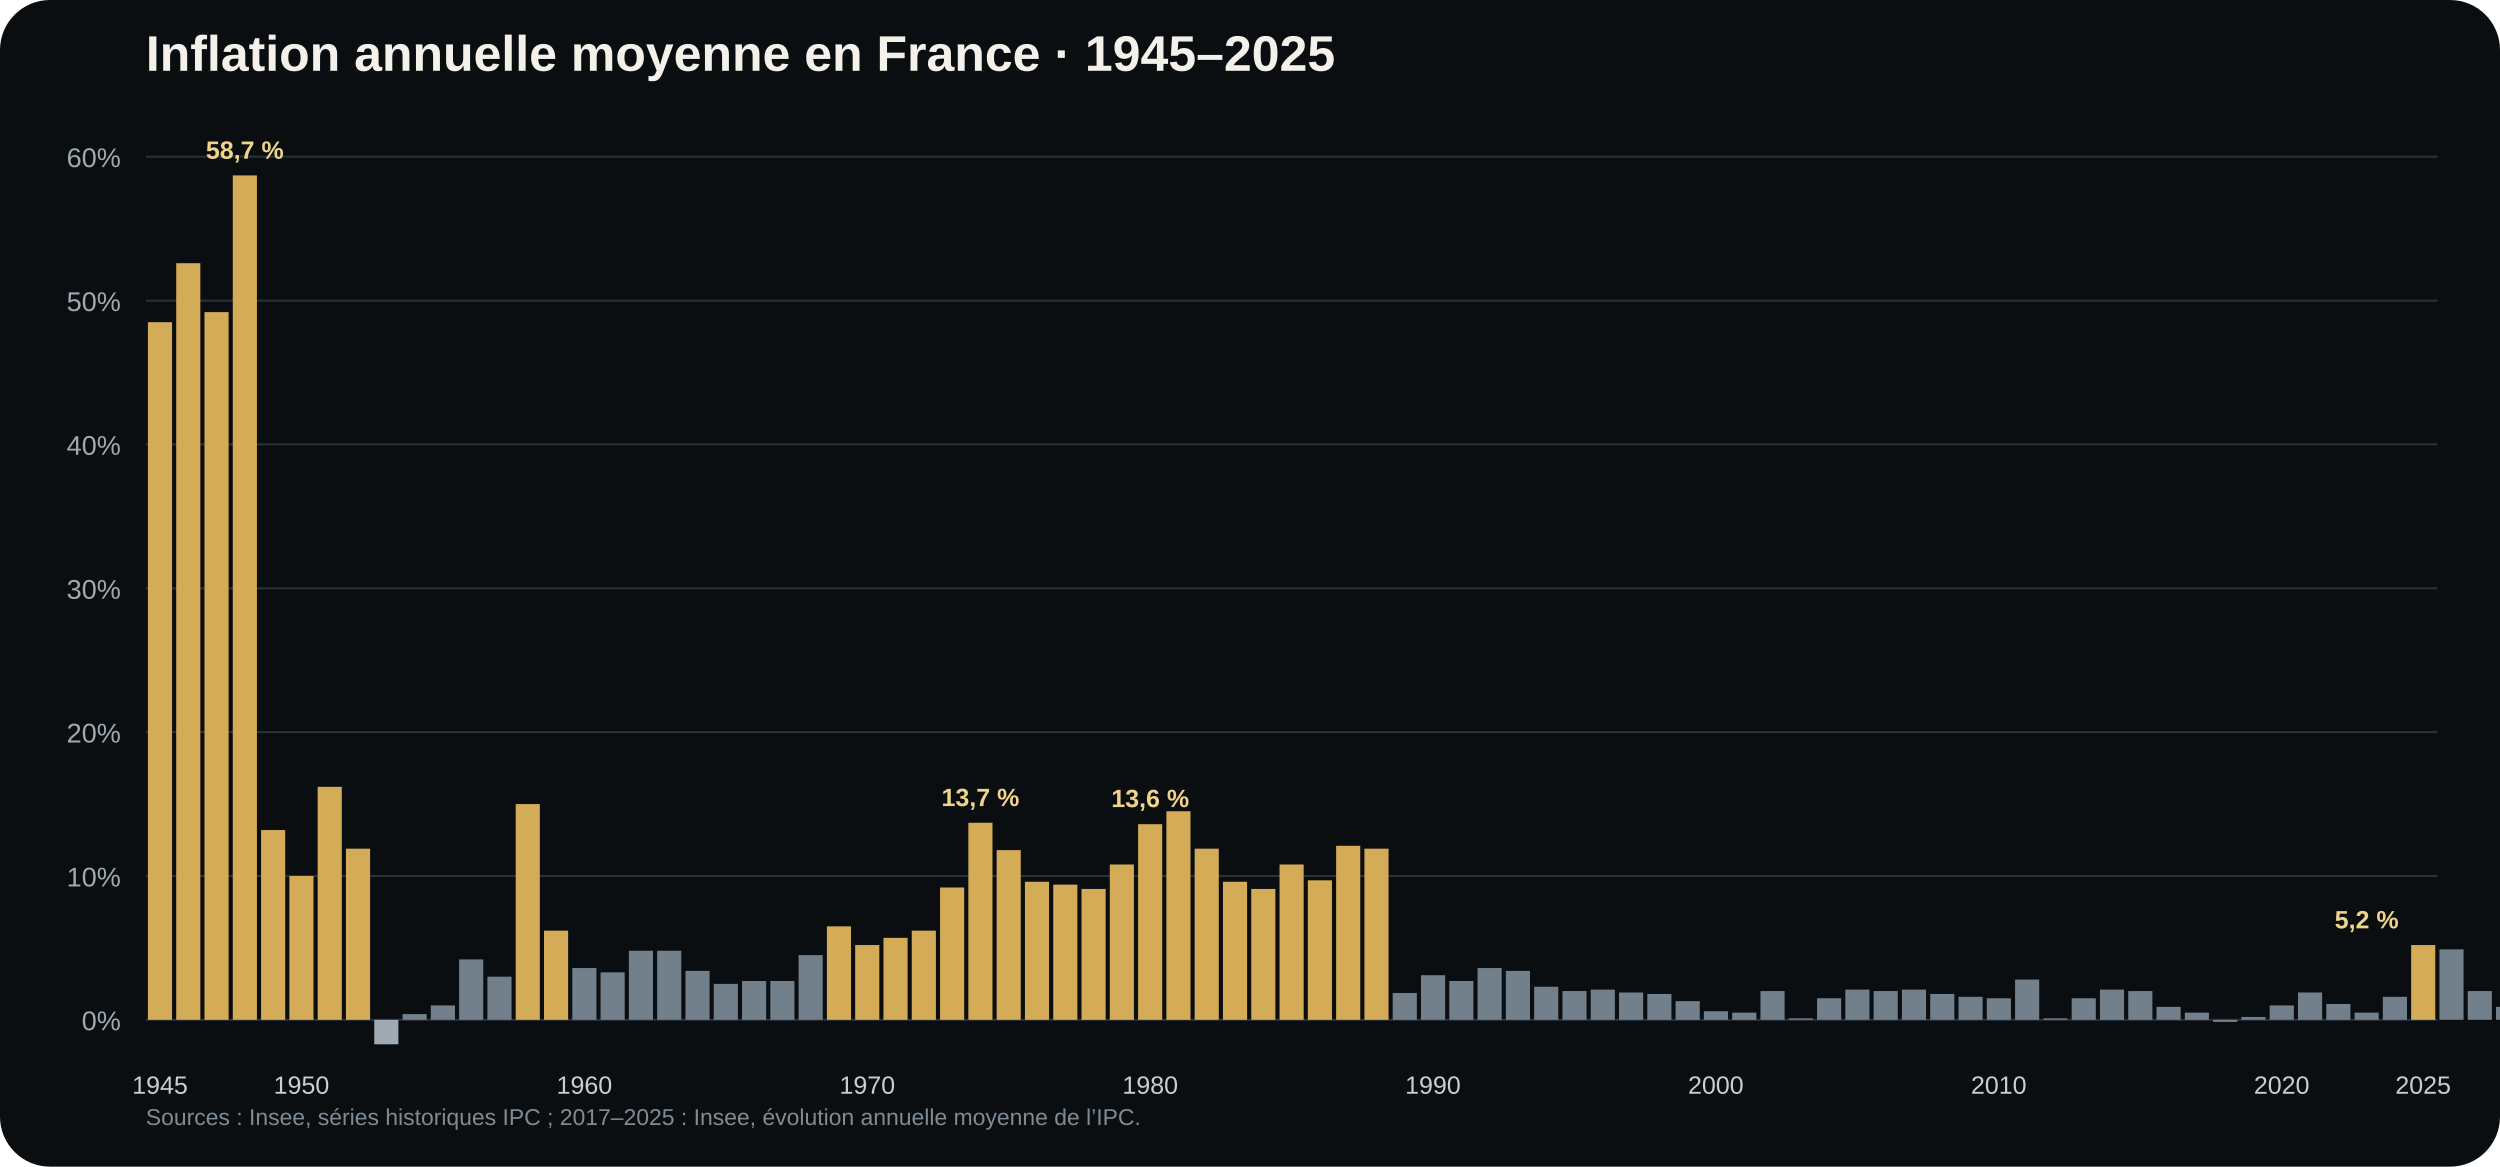
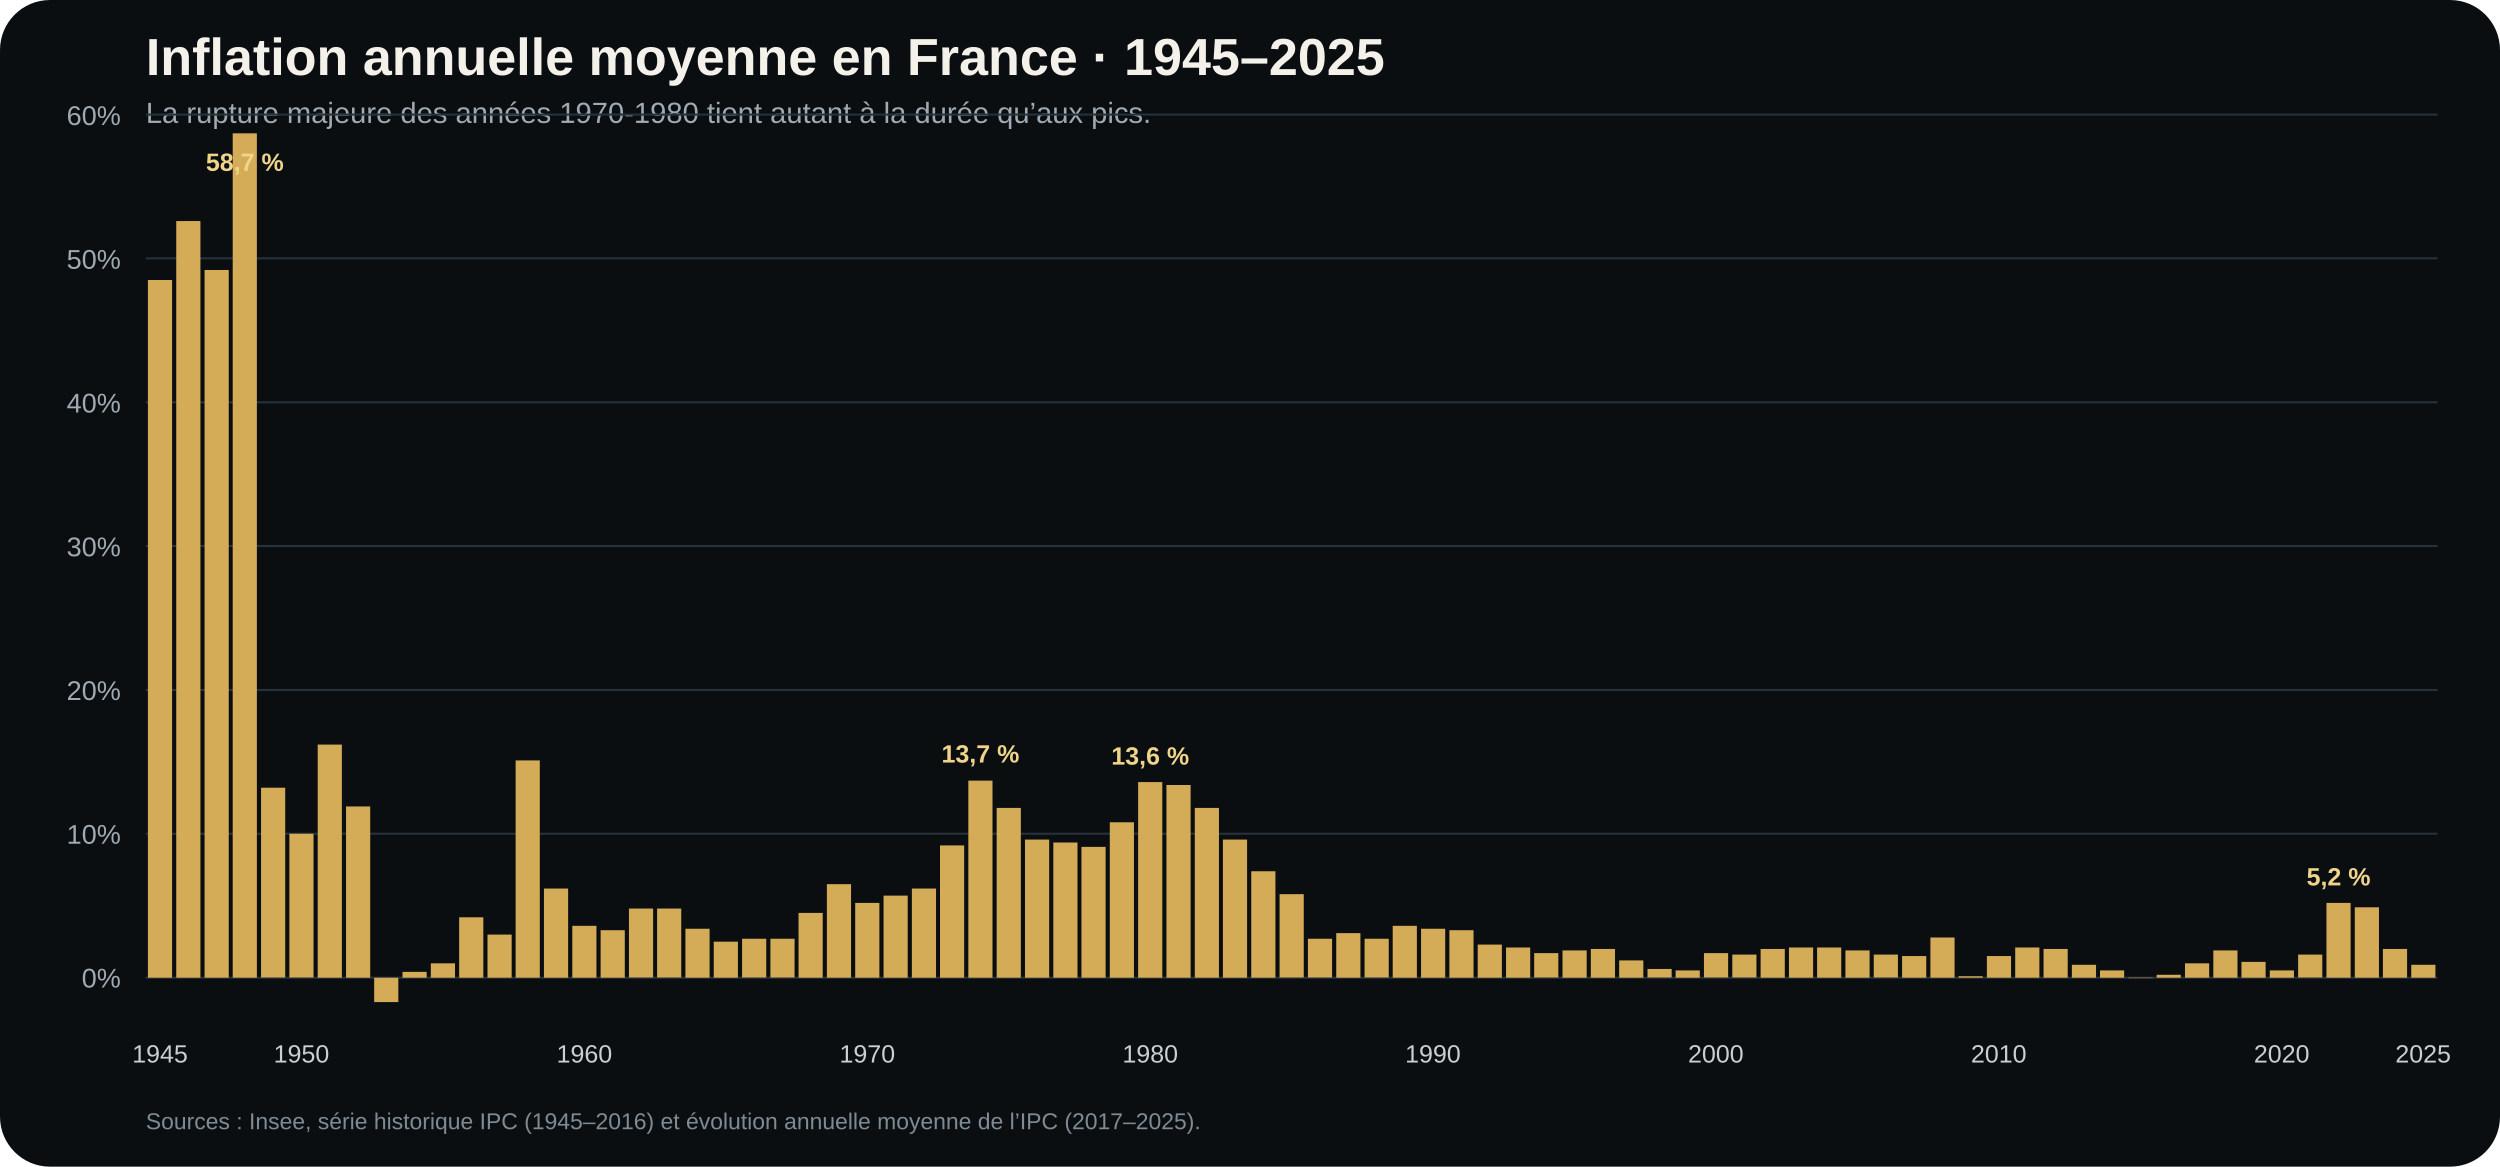
<svg xmlns="http://www.w3.org/2000/svg" viewBox="0 0 1200 560" role="img" aria-labelledby="t d">
  <rect width="1200" height="560" rx="24" fill="#0b0e11" />
-   <text x="70" y="34" fill="#f4f1ea" font-size="24" font-family="Arial,sans-serif" font-weight="700">Inflation annuelle moyenne en France · 1945–2025</text>
-   <line x1="70" y1="489.5" x2="1170" y2="489.5" stroke="#27313a" />
-   <text x="58" y="494.5" text-anchor="end" fill="#9faab2" font-size="13" font-family="Arial">0%</text>
-   <line x1="70" y1="420.5" x2="1170" y2="420.5" stroke="#27313a" />
-   <text x="58" y="425.5" text-anchor="end" fill="#9faab2" font-size="13" font-family="Arial">10%</text>
-   <line x1="70" y1="351.4" x2="1170" y2="351.4" stroke="#27313a" />
-   <text x="58" y="356.4" text-anchor="end" fill="#9faab2" font-size="13" font-family="Arial">20%</text>
-   <line x1="70" y1="282.4" x2="1170" y2="282.4" stroke="#27313a" />
-   <text x="58" y="287.4" text-anchor="end" fill="#9faab2" font-size="13" font-family="Arial">30%</text>
-   <line x1="70" y1="213.3" x2="1170" y2="213.3" stroke="#27313a" />
-   <text x="58" y="218.3" text-anchor="end" fill="#9faab2" font-size="13" font-family="Arial">40%</text>
-   <line x1="70" y1="144.3" x2="1170" y2="144.3" stroke="#27313a" />
-   <text x="58" y="149.3" text-anchor="end" fill="#9faab2" font-size="13" font-family="Arial">50%</text>
-   <line x1="70" y1="75.2" x2="1170" y2="75.2" stroke="#27313a" />
-   <text x="58" y="80.2" text-anchor="end" fill="#9faab2" font-size="13" font-family="Arial">60%</text>
-   <rect x="71.00" y="154.64" width="11.58" height="334.88" fill="#d4ab56" />
-   <rect x="84.58" y="126.34" width="11.58" height="363.17" fill="#d4ab56" />
-   <rect x="98.16" y="149.81" width="11.58" height="339.71" fill="#d4ab56" />
-   <rect x="111.74" y="84.20" width="11.58" height="405.31" fill="#d4ab56" />
-   <rect x="125.32" y="398.43" width="11.58" height="91.09" fill="#d4ab56" />
-   <rect x="138.90" y="420.48" width="11.58" height="69.04" fill="#d4ab56" />
-   <rect x="152.48" y="377.68" width="11.58" height="111.84" fill="#d4ab56" />
-   <rect x="166.06" y="407.36" width="11.58" height="82.15" fill="#d4ab56" />
-   <rect x="179.64" y="489.52" width="11.58" height="11.74" fill="#9faab2" />
-   <rect x="193.22" y="486.76" width="11.58" height="2.76" fill="#71808a" />
-   <rect x="206.80" y="482.61" width="11.58" height="6.90" fill="#71808a" />
-   <rect x="220.38" y="460.52" width="11.58" height="29.00" fill="#71808a" />
-   <rect x="233.96" y="468.80" width="11.58" height="20.71" fill="#71808a" />
-   <rect x="247.54" y="385.96" width="11.58" height="103.55" fill="#d4ab56" />
-   <rect x="261.12" y="446.71" width="11.58" height="42.81" fill="#d4ab56" />
-   <rect x="274.70" y="464.66" width="11.58" height="24.86" fill="#71808a" />
-   <rect x="288.28" y="466.73" width="11.58" height="22.79" fill="#71808a" />
-   <rect x="301.86" y="456.37" width="11.58" height="33.14" fill="#71808a" />
-   <rect x="315.44" y="456.37" width="11.58" height="33.14" fill="#71808a" />
-   <rect x="329.02" y="466.04" width="11.58" height="23.48" fill="#71808a" />
-   <rect x="342.60" y="472.26" width="11.58" height="17.26" fill="#71808a" />
-   <rect x="356.17" y="470.88" width="11.58" height="18.64" fill="#71808a" />
-   <rect x="369.75" y="470.88" width="11.58" height="18.64" fill="#71808a" />
-   <rect x="383.33" y="458.45" width="11.58" height="31.07" fill="#71808a" />
-   <rect x="396.91" y="444.65" width="11.58" height="44.87" fill="#d4ab56" />
-   <rect x="410.49" y="453.62" width="11.58" height="35.90" fill="#d4ab56" />
-   <rect x="424.07" y="450.17" width="11.58" height="39.35" fill="#d4ab56" />
-   <rect x="437.65" y="446.71" width="11.58" height="42.81" fill="#d4ab56" />
-   <rect x="451.23" y="426.00" width="11.58" height="63.52" fill="#d4ab56" />
-   <rect x="464.81" y="394.92" width="11.58" height="94.59" fill="#d4ab56" />
-   <rect x="478.39" y="408.05" width="11.58" height="81.47" fill="#d4ab56" />
-   <rect x="491.97" y="423.24" width="11.58" height="66.28" fill="#d4ab56" />
-   <rect x="505.55" y="424.62" width="11.58" height="64.90" fill="#d4ab56" />
-   <rect x="519.13" y="426.69" width="11.58" height="62.83" fill="#d4ab56" />
-   <rect x="532.70" y="414.95" width="11.58" height="74.57" fill="#d4ab56" />
-   <rect x="546.28" y="395.61" width="11.58" height="93.90" fill="#d4ab56" />
-   <rect x="559.86" y="389.40" width="11.58" height="100.12" fill="#d4ab56" />
-   <rect x="573.44" y="407.36" width="11.58" height="82.15" fill="#d4ab56" />
-   <rect x="587.02" y="423.24" width="11.58" height="66.28" fill="#d4ab56" />
-   <rect x="600.60" y="426.69" width="11.58" height="62.83" fill="#d4ab56" />
-   <rect x="614.18" y="414.95" width="11.58" height="74.57" fill="#d4ab56" />
-   <rect x="627.76" y="422.55" width="11.58" height="66.97" fill="#d4ab56" />
-   <rect x="641.34" y="405.98" width="11.58" height="83.53" fill="#d4ab56" />
-   <rect x="654.92" y="407.36" width="11.58" height="82.15" fill="#d4ab56" />
-   <rect x="668.50" y="476.63" width="11.58" height="12.89" fill="#71808a" />
-   <rect x="682.08" y="468.11" width="11.58" height="21.40" fill="#71808a" />
-   <rect x="695.66" y="470.88" width="11.58" height="18.64" fill="#71808a" />
-   <rect x="709.23" y="464.66" width="11.58" height="24.86" fill="#71808a" />
-   <rect x="722.81" y="466.04" width="11.58" height="23.48" fill="#71808a" />
-   <rect x="736.39" y="473.64" width="11.58" height="15.88" fill="#71808a" />
-   <rect x="749.97" y="475.71" width="11.58" height="13.81" fill="#71808a" />
-   <rect x="763.55" y="475.02" width="11.58" height="14.50" fill="#71808a" />
-   <rect x="777.13" y="476.40" width="11.58" height="13.12" fill="#71808a" />
-   <rect x="790.71" y="477.09" width="11.58" height="12.43" fill="#71808a" />
-   <rect x="804.29" y="480.55" width="11.58" height="8.98" fill="#71808a" />
-   <rect x="817.87" y="485.38" width="11.58" height="4.14" fill="#71808a" />
-   <rect x="831.45" y="486.07" width="11.58" height="3.45" fill="#71808a" />
-   <rect x="845.03" y="475.71" width="11.58" height="13.81" fill="#71808a" />
-   <rect x="858.60" y="488.83" width="11.58" height="0.69" fill="#71808a" />
-   <rect x="872.18" y="479.16" width="11.58" height="10.36" fill="#71808a" />
-   <rect x="885.76" y="475.02" width="11.58" height="14.50" fill="#71808a" />
-   <rect x="899.34" y="475.71" width="11.58" height="13.81" fill="#71808a" />
-   <rect x="912.92" y="475.02" width="11.58" height="14.50" fill="#71808a" />
-   <rect x="926.50" y="477.09" width="11.58" height="12.43" fill="#71808a" />
-   <rect x="940.08" y="478.47" width="11.58" height="11.05" fill="#71808a" />
-   <rect x="953.66" y="479.16" width="11.58" height="10.36" fill="#71808a" />
-   <rect x="967.24" y="470.19" width="11.58" height="19.33" fill="#71808a" />
-   <rect x="980.82" y="488.83" width="11.58" height="0.69" fill="#71808a" />
-   <rect x="994.40" y="479.16" width="11.58" height="10.36" fill="#71808a" />
-   <rect x="1007.98" y="475.02" width="11.58" height="14.50" fill="#71808a" />
-   <rect x="1021.56" y="475.71" width="11.58" height="13.81" fill="#71808a" />
-   <rect x="1035.13" y="483.30" width="11.58" height="6.21" fill="#71808a" />
-   <rect x="1048.71" y="486.07" width="11.58" height="3.45" fill="#71808a" />
-   <rect x="1062.29" y="489.52" width="11.58" height="1.00" fill="#71808a" />
-   <rect x="1075.87" y="488.14" width="11.58" height="1.38" fill="#71808a" />
-   <rect x="1089.45" y="482.61" width="11.58" height="6.90" fill="#71808a" />
-   <rect x="1103.03" y="476.40" width="11.58" height="13.12" fill="#71808a" />
-   <rect x="1116.61" y="481.92" width="11.58" height="7.60" fill="#71808a" />
-   <rect x="1130.19" y="486.07" width="11.58" height="3.45" fill="#71808a" />
-   <rect x="1143.77" y="478.47" width="11.58" height="11.05" fill="#71808a" />
-   <rect x="1157.35" y="453.62" width="11.58" height="35.90" fill="#d4ab56" />
-   <rect x="1170.93" y="455.69" width="11.58" height="33.83" fill="#71808a" />
-   <rect x="1184.51" y="475.71" width="11.58" height="13.81" fill="#71808a" />
-   <rect x="1198.09" y="483.30" width="11.58" height="6.21" fill="#71808a" />
-   <text x="76.8" y="525" text-anchor="middle" fill="#c7d0d5" font-size="12" font-family="Arial">1945</text>
-   <text x="144.7" y="525" text-anchor="middle" fill="#c7d0d5" font-size="12" font-family="Arial">1950</text>
-   <text x="280.5" y="525" text-anchor="middle" fill="#c7d0d5" font-size="12" font-family="Arial">1960</text>
-   <text x="416.3" y="525" text-anchor="middle" fill="#c7d0d5" font-size="12" font-family="Arial">1970</text>
-   <text x="552.1" y="525" text-anchor="middle" fill="#c7d0d5" font-size="12" font-family="Arial">1980</text>
-   <text x="687.8" y="525" text-anchor="middle" fill="#c7d0d5" font-size="12" font-family="Arial">1990</text>
-   <text x="823.6" y="525" text-anchor="middle" fill="#c7d0d5" font-size="12" font-family="Arial">2000</text>
-   <text x="959.4" y="525" text-anchor="middle" fill="#c7d0d5" font-size="12" font-family="Arial">2010</text>
-   <text x="1095.2" y="525" text-anchor="middle" fill="#c7d0d5" font-size="12" font-family="Arial">2020</text>
-   <text x="1163.1" y="525" text-anchor="middle" fill="#c7d0d5" font-size="12" font-family="Arial">2025</text>
-   <text x="117.5" y="76.2" text-anchor="middle" fill="#f0d48a" font-size="12" font-weight="700" font-family="Arial">58,7 %</text>
-   <text x="470.6" y="386.9" text-anchor="middle" fill="#f0d48a" font-size="12" font-weight="700" font-family="Arial">13,7 %</text>
-   <text x="552.1" y="387.4" text-anchor="middle" fill="#f0d48a" font-size="12" font-weight="700" font-family="Arial">13,6 %</text>
-   <text x="1136.0" y="445.6" text-anchor="middle" fill="#f0d48a" font-size="12" font-weight="700" font-family="Arial">5,2 %</text>
-   <text x="70" y="540" fill="#7f8b94" font-size="11" font-family="Arial">Sources : Insee, séries historiques IPC ; 2017–2025 : Insee, évolution annuelle moyenne de l’IPC.</text>
+   <text x="70" y="36" fill="#f4f1ea" font-size="25" font-family="Arial,sans-serif" font-weight="700">Inflation annuelle moyenne en France · 1945–2025</text>
+   <text x="70" y="59" fill="#9faab2" font-size="14" font-family="Arial,sans-serif">La rupture majeure des années 1970-1980 tient autant à la durée qu’aux pics.</text>
+   <g stroke="#27313a">
+     <line x1="70" y1="469.3" x2="1170" y2="469.3" />
+     <line x1="70" y1="400.2" x2="1170" y2="400.2" />
+     <line x1="70" y1="331.2" x2="1170" y2="331.2" />
+     <line x1="70" y1="262.1" x2="1170" y2="262.1" />
+     <line x1="70" y1="193.1" x2="1170" y2="193.1" />
+     <line x1="70" y1="124.0" x2="1170" y2="124.0" />
+     <line x1="70" y1="55.0" x2="1170" y2="55.0" />
+   </g>
+   <g fill="#9faab2" font-size="13" font-family="Arial" text-anchor="end">
+     <text x="58" y="474">0%</text>
+     <text x="58" y="405">10%</text>
+     <text x="58" y="336">20%</text>
+     <text x="58" y="267">30%</text>
+     <text x="58" y="198">40%</text>
+     <text x="58" y="129">50%</text>
+     <text x="58" y="60">60%</text>
+   </g>
+   <path d="M71.0,134.4h11.6v334.9h-11.6ZM84.6,106.1h11.6v363.2h-11.6ZM98.2,129.6h11.6v339.7h-11.6ZM111.7,64.0h11.6v405.3h-11.6ZM125.3,378.1h11.6v91.1h-11.6ZM138.9,400.2h11.6v69.0h-11.6ZM152.5,357.4h11.6v111.9h-11.6ZM166.1,387.1h11.6v82.2h-11.6ZM179.6,469.3h11.6v11.7h-11.6ZM193.2,466.5h11.6v2.8h-11.6ZM206.8,462.4h11.6v6.9h-11.6ZM220.4,440.3h11.6v29.0h-11.6ZM234.0,448.6h11.6v20.7h-11.6ZM247.5,365.0h11.6v104.3h-11.6ZM261.1,426.5h11.6v42.8h-11.6ZM274.7,444.4h11.6v24.9h-11.6ZM288.3,446.5h11.6v22.8h-11.6ZM301.9,436.1h11.6v33.1h-11.6ZM315.4,436.1h11.6v33.1h-11.6ZM329.0,445.8h11.6v23.5h-11.6ZM342.6,452.0h11.6v17.3h-11.6ZM356.2,450.6h11.6v18.6h-11.6ZM369.8,450.6h11.6v18.6h-11.6ZM383.3,438.2h11.6v31.1h-11.6ZM396.9,424.4h11.6v44.9h-11.6ZM410.5,433.4h11.6v35.9h-11.6ZM424.1,429.9h11.6v39.4h-11.6ZM437.7,426.5h11.6v42.8h-11.6ZM451.2,405.8h11.6v63.5h-11.6ZM464.8,374.7h11.6v94.6h-11.6ZM478.4,387.8h11.6v81.5h-11.6ZM492.0,403.0h11.6v66.3h-11.6ZM505.6,404.4h11.6v64.9h-11.6ZM519.1,406.5h11.6v62.8h-11.6ZM532.7,394.7h11.6v74.6h-11.6ZM546.3,375.4h11.6v93.9h-11.6ZM559.9,376.8h11.6v92.5h-11.6ZM573.5,387.8h11.6v81.5h-11.6ZM587.0,403.0h11.6v66.3h-11.6ZM600.6,418.2h11.6v51.1h-11.6ZM614.2,429.2h11.6v40.0h-11.6ZM627.8,450.6h11.6v18.6h-11.6ZM641.4,447.9h11.6v21.4h-11.6ZM655.0,450.6h11.6v18.6h-11.6ZM668.5,444.4h11.6v24.9h-11.6ZM682.1,445.8h11.6v23.5h-11.6ZM695.7,446.5h11.6v22.8h-11.6ZM709.3,453.4h11.6v15.9h-11.6ZM722.9,454.8h11.6v14.5h-11.6ZM736.4,457.5h11.6v11.7h-11.6ZM750.0,456.2h11.6v13.1h-11.6ZM763.6,455.5h11.6v13.8h-11.6ZM777.2,461.0h11.6v8.3h-11.6ZM790.8,465.1h11.6v4.1h-11.6ZM804.3,465.8h11.6v3.5h-11.6ZM817.9,457.5h11.6v11.7h-11.6ZM831.5,458.2h11.6v11.0h-11.6ZM845.1,455.5h11.6v13.8h-11.6ZM858.7,454.8h11.6v14.5h-11.6ZM872.2,454.8h11.6v14.5h-11.6ZM885.8,456.2h11.6v13.1h-11.6ZM899.4,458.2h11.6v11.0h-11.6ZM913.0,458.9h11.6v10.4h-11.6ZM926.6,450.0h11.6v19.3h-11.6ZM940.1,468.6h11.6v0.7h-11.6ZM953.7,458.9h11.6v10.4h-11.6ZM967.3,454.8h11.6v14.5h-11.6ZM980.9,455.5h11.6v13.8h-11.6ZM994.5,463.1h11.6v6.2h-11.6ZM1008.0,465.8h11.6v3.5h-11.6ZM1021.6,469.3h11.6v0.2h-11.6ZM1035.2,467.9h11.6v1.4h-11.6ZM1048.8,462.4h11.6v6.9h-11.6ZM1062.4,456.2h11.6v13.1h-11.6ZM1075.9,461.7h11.6v7.6h-11.6ZM1089.5,465.8h11.6v3.5h-11.6ZM1103.1,458.2h11.6v11.0h-11.6ZM1116.7,433.4h11.6v35.9h-11.6ZM1130.3,435.5h11.6v33.8h-11.6ZM1143.8,455.5h11.6v13.8h-11.6ZM1157.4,463.1h11.6v6.2h-11.6Z" fill="#d4ab56" />
+   <g fill="#c7d0d5" font-size="12" font-family="Arial" text-anchor="middle">
+     <text x="76.8" y="510">1945</text>
+     <text x="144.7" y="510">1950</text>
+     <text x="280.5" y="510">1960</text>
+     <text x="416.3" y="510">1970</text>
+     <text x="552.1" y="510">1980</text>
+     <text x="687.8" y="510">1990</text>
+     <text x="823.6" y="510">2000</text>
+     <text x="959.4" y="510">2010</text>
+     <text x="1095.2" y="510">2020</text>
+     <text x="1163.1" y="510">2025</text>
+   </g>
+   <g fill="#f0d48a" font-size="12" font-family="Arial" font-weight="700">
+     <text x="117.5" y="82" text-anchor="middle">58,7 %</text>
+     <text x="470.6" y="366" text-anchor="middle">13,7 %</text>
+     <text x="552.1" y="367" text-anchor="middle">13,6 %</text>
+     <text x="1122.5" y="425" text-anchor="middle">5,2 %</text>
+   </g>
+   <text x="70" y="542" fill="#7f8b94" font-size="11" font-family="Arial">Sources : Insee, série historique IPC (1945–2016) et évolution annuelle moyenne de l’IPC (2017–2025).</text>
</svg>
